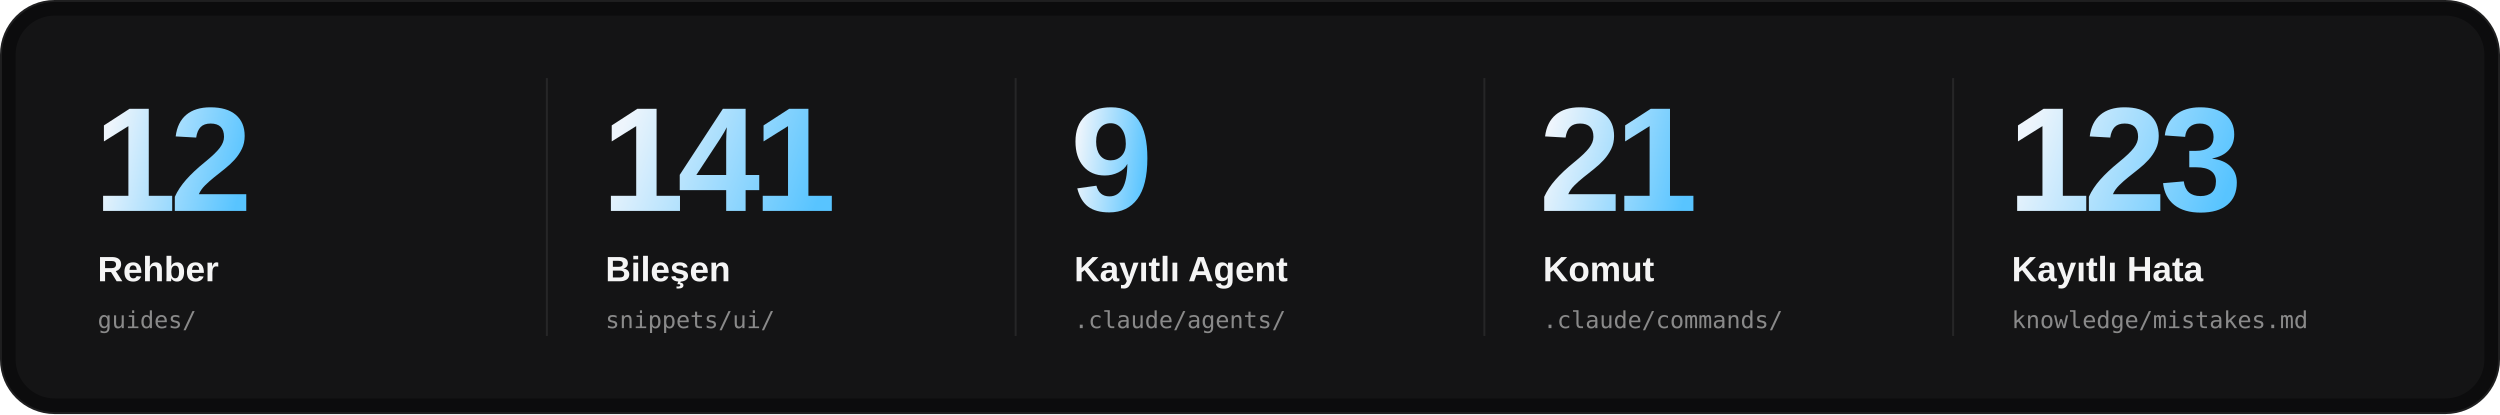
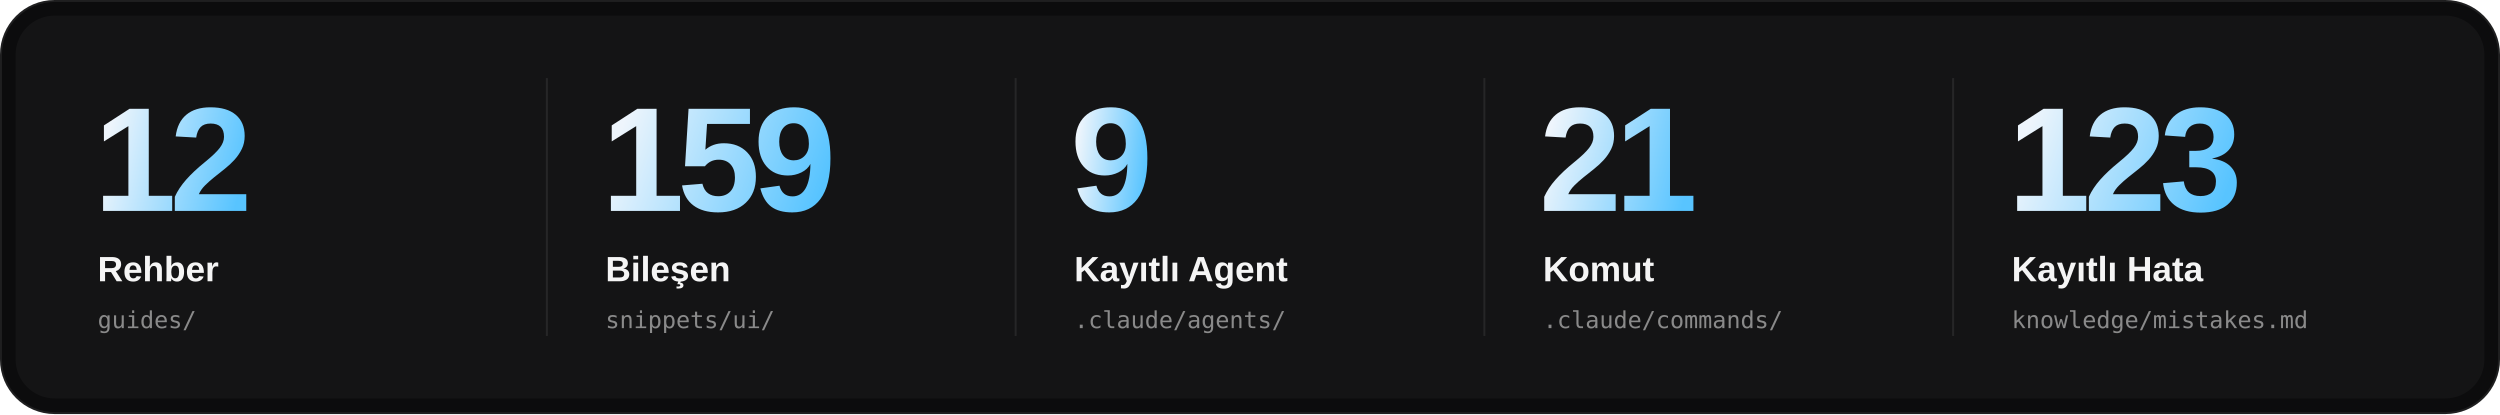
- <svg xmlns="http://www.w3.org/2000/svg" width="1280" height="212" viewBox="0 0 1280 212" role="img" aria-label="12 Rehber, 141 Bileşen, 9 Kayıtlı Agent, 21 Komut, 123 Kayıtlı Hata">
+ <svg xmlns="http://www.w3.org/2000/svg" width="1280" height="212" viewBox="0 0 1280 212" role="img" aria-label="12 Rehber, 159 Bileşen, 9 Kayıtlı Agent, 21 Komut, 123 Kayıtlı Hata">
  <defs>
    <linearGradient id="stat-ink" x1="0.008" y1="0.413" x2="0.992" y2="0.587">
      <stop offset="0%" stop-color="#eef5fc" />
      <stop offset="100%" stop-color="#58c4ff" />
    </linearGradient>
  </defs>
  <rect width="1280" height="212" rx="28" fill="#0c0c0d" />
  <rect x="8" y="8" width="1264" height="196" rx="20" fill="rgb(255,255,255)" fill-opacity="0.035" />
  <g transform="translate(40 0)">
    <text x="8" y="108" font-family="-apple-system, BlinkMacSystemFont, 'Segoe UI', 'Helvetica Neue', Arial, sans-serif" font-size="76" font-weight="800" letter-spacing="-3.4" fill="url(#stat-ink)">12</text>
    <text x="10" y="144" font-family="-apple-system, BlinkMacSystemFont, 'Segoe UI', 'Helvetica Neue', Arial, sans-serif" font-size="18" font-weight="650" fill="#f5f5f5">Rehber</text>
    <text x="10" y="168" font-family="ui-monospace, SFMono-Regular, Menlo, Consolas, monospace" font-size="12" fill="#8a8a8a">guides/</text>
  </g>
  <g transform="translate(280 0)">
    <line x1="0" y1="40" x2="0" y2="172" stroke="rgb(255,255,255)" stroke-opacity="0.08" />
-     <text x="28" y="108" font-family="-apple-system, BlinkMacSystemFont, 'Segoe UI', 'Helvetica Neue', Arial, sans-serif" font-size="76" font-weight="800" letter-spacing="-3.4" fill="url(#stat-ink)">141</text>
+     <text x="28" y="108" font-family="-apple-system, BlinkMacSystemFont, 'Segoe UI', 'Helvetica Neue', Arial, sans-serif" font-size="76" font-weight="800" letter-spacing="-3.4" fill="url(#stat-ink)">159</text>
    <text x="30" y="144" font-family="-apple-system, BlinkMacSystemFont, 'Segoe UI', 'Helvetica Neue', Arial, sans-serif" font-size="18" font-weight="650" fill="#f5f5f5">Bileşen</text>
    <text x="30" y="168" font-family="ui-monospace, SFMono-Regular, Menlo, Consolas, monospace" font-size="12" fill="#8a8a8a">snippets/ui/</text>
  </g>
  <g transform="translate(520 0)">
    <line x1="0" y1="40" x2="0" y2="172" stroke="rgb(255,255,255)" stroke-opacity="0.08" />
    <text x="28" y="108" font-family="-apple-system, BlinkMacSystemFont, 'Segoe UI', 'Helvetica Neue', Arial, sans-serif" font-size="76" font-weight="800" letter-spacing="-3.4" fill="url(#stat-ink)">9</text>
    <text x="30" y="144" font-family="-apple-system, BlinkMacSystemFont, 'Segoe UI', 'Helvetica Neue', Arial, sans-serif" font-size="18" font-weight="650" fill="#f5f5f5">Kayıtlı Agent</text>
    <text x="30" y="168" font-family="ui-monospace, SFMono-Regular, Menlo, Consolas, monospace" font-size="12" fill="#8a8a8a">.claude/agents/</text>
  </g>
  <g transform="translate(760 0)">
    <line x1="0" y1="40" x2="0" y2="172" stroke="rgb(255,255,255)" stroke-opacity="0.08" />
    <text x="28" y="108" font-family="-apple-system, BlinkMacSystemFont, 'Segoe UI', 'Helvetica Neue', Arial, sans-serif" font-size="76" font-weight="800" letter-spacing="-3.4" fill="url(#stat-ink)">21</text>
    <text x="30" y="144" font-family="-apple-system, BlinkMacSystemFont, 'Segoe UI', 'Helvetica Neue', Arial, sans-serif" font-size="18" font-weight="650" fill="#f5f5f5">Komut</text>
    <text x="30" y="168" font-family="ui-monospace, SFMono-Regular, Menlo, Consolas, monospace" font-size="12" fill="#8a8a8a">.claude/commands/</text>
  </g>
  <g transform="translate(1000 0)">
    <line x1="0" y1="40" x2="0" y2="172" stroke="rgb(255,255,255)" stroke-opacity="0.08" />
    <text x="28" y="108" font-family="-apple-system, BlinkMacSystemFont, 'Segoe UI', 'Helvetica Neue', Arial, sans-serif" font-size="76" font-weight="800" letter-spacing="-3.4" fill="url(#stat-ink)">123</text>
    <text x="30" y="144" font-family="-apple-system, BlinkMacSystemFont, 'Segoe UI', 'Helvetica Neue', Arial, sans-serif" font-size="18" font-weight="650" fill="#f5f5f5">Kayıtlı Hata</text>
    <text x="30" y="168" font-family="ui-monospace, SFMono-Regular, Menlo, Consolas, monospace" font-size="12" fill="#8a8a8a">knowledge/mistakes.md</text>
  </g>
  <rect x="0.5" y="0.5" width="1279" height="211" rx="27.5" fill="none" stroke="rgb(255,255,255)" stroke-opacity="0.08" />
</svg>
